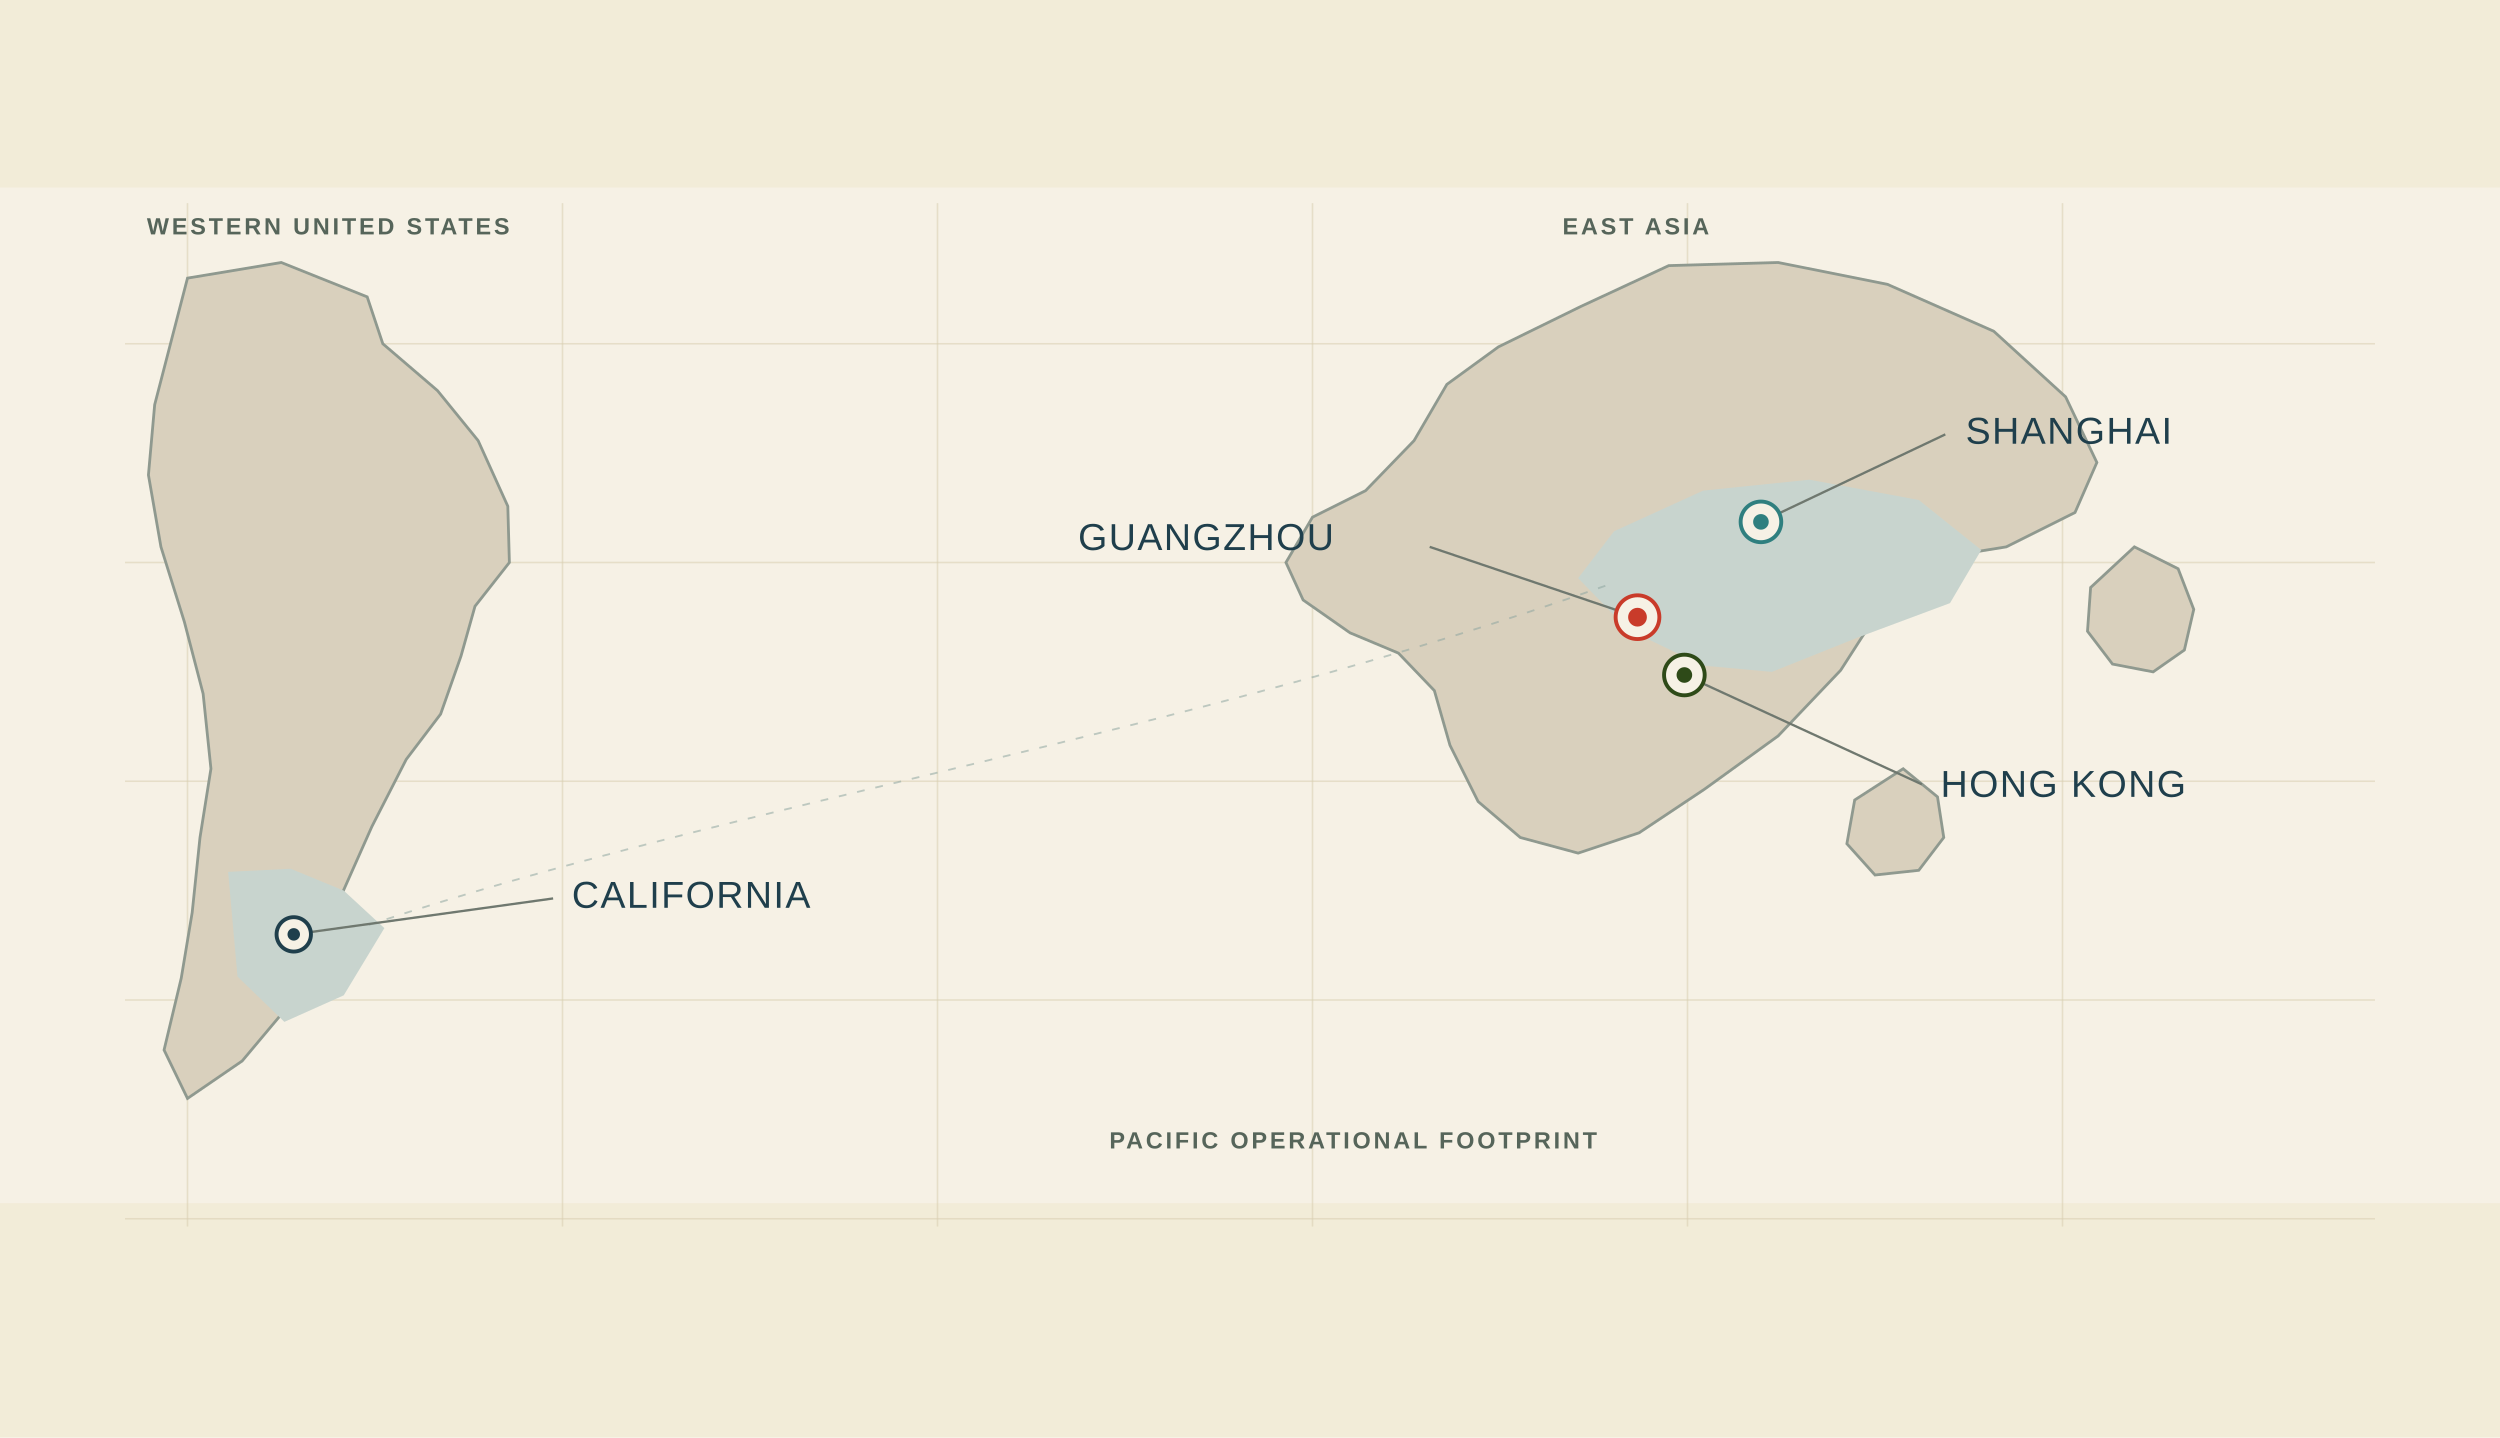
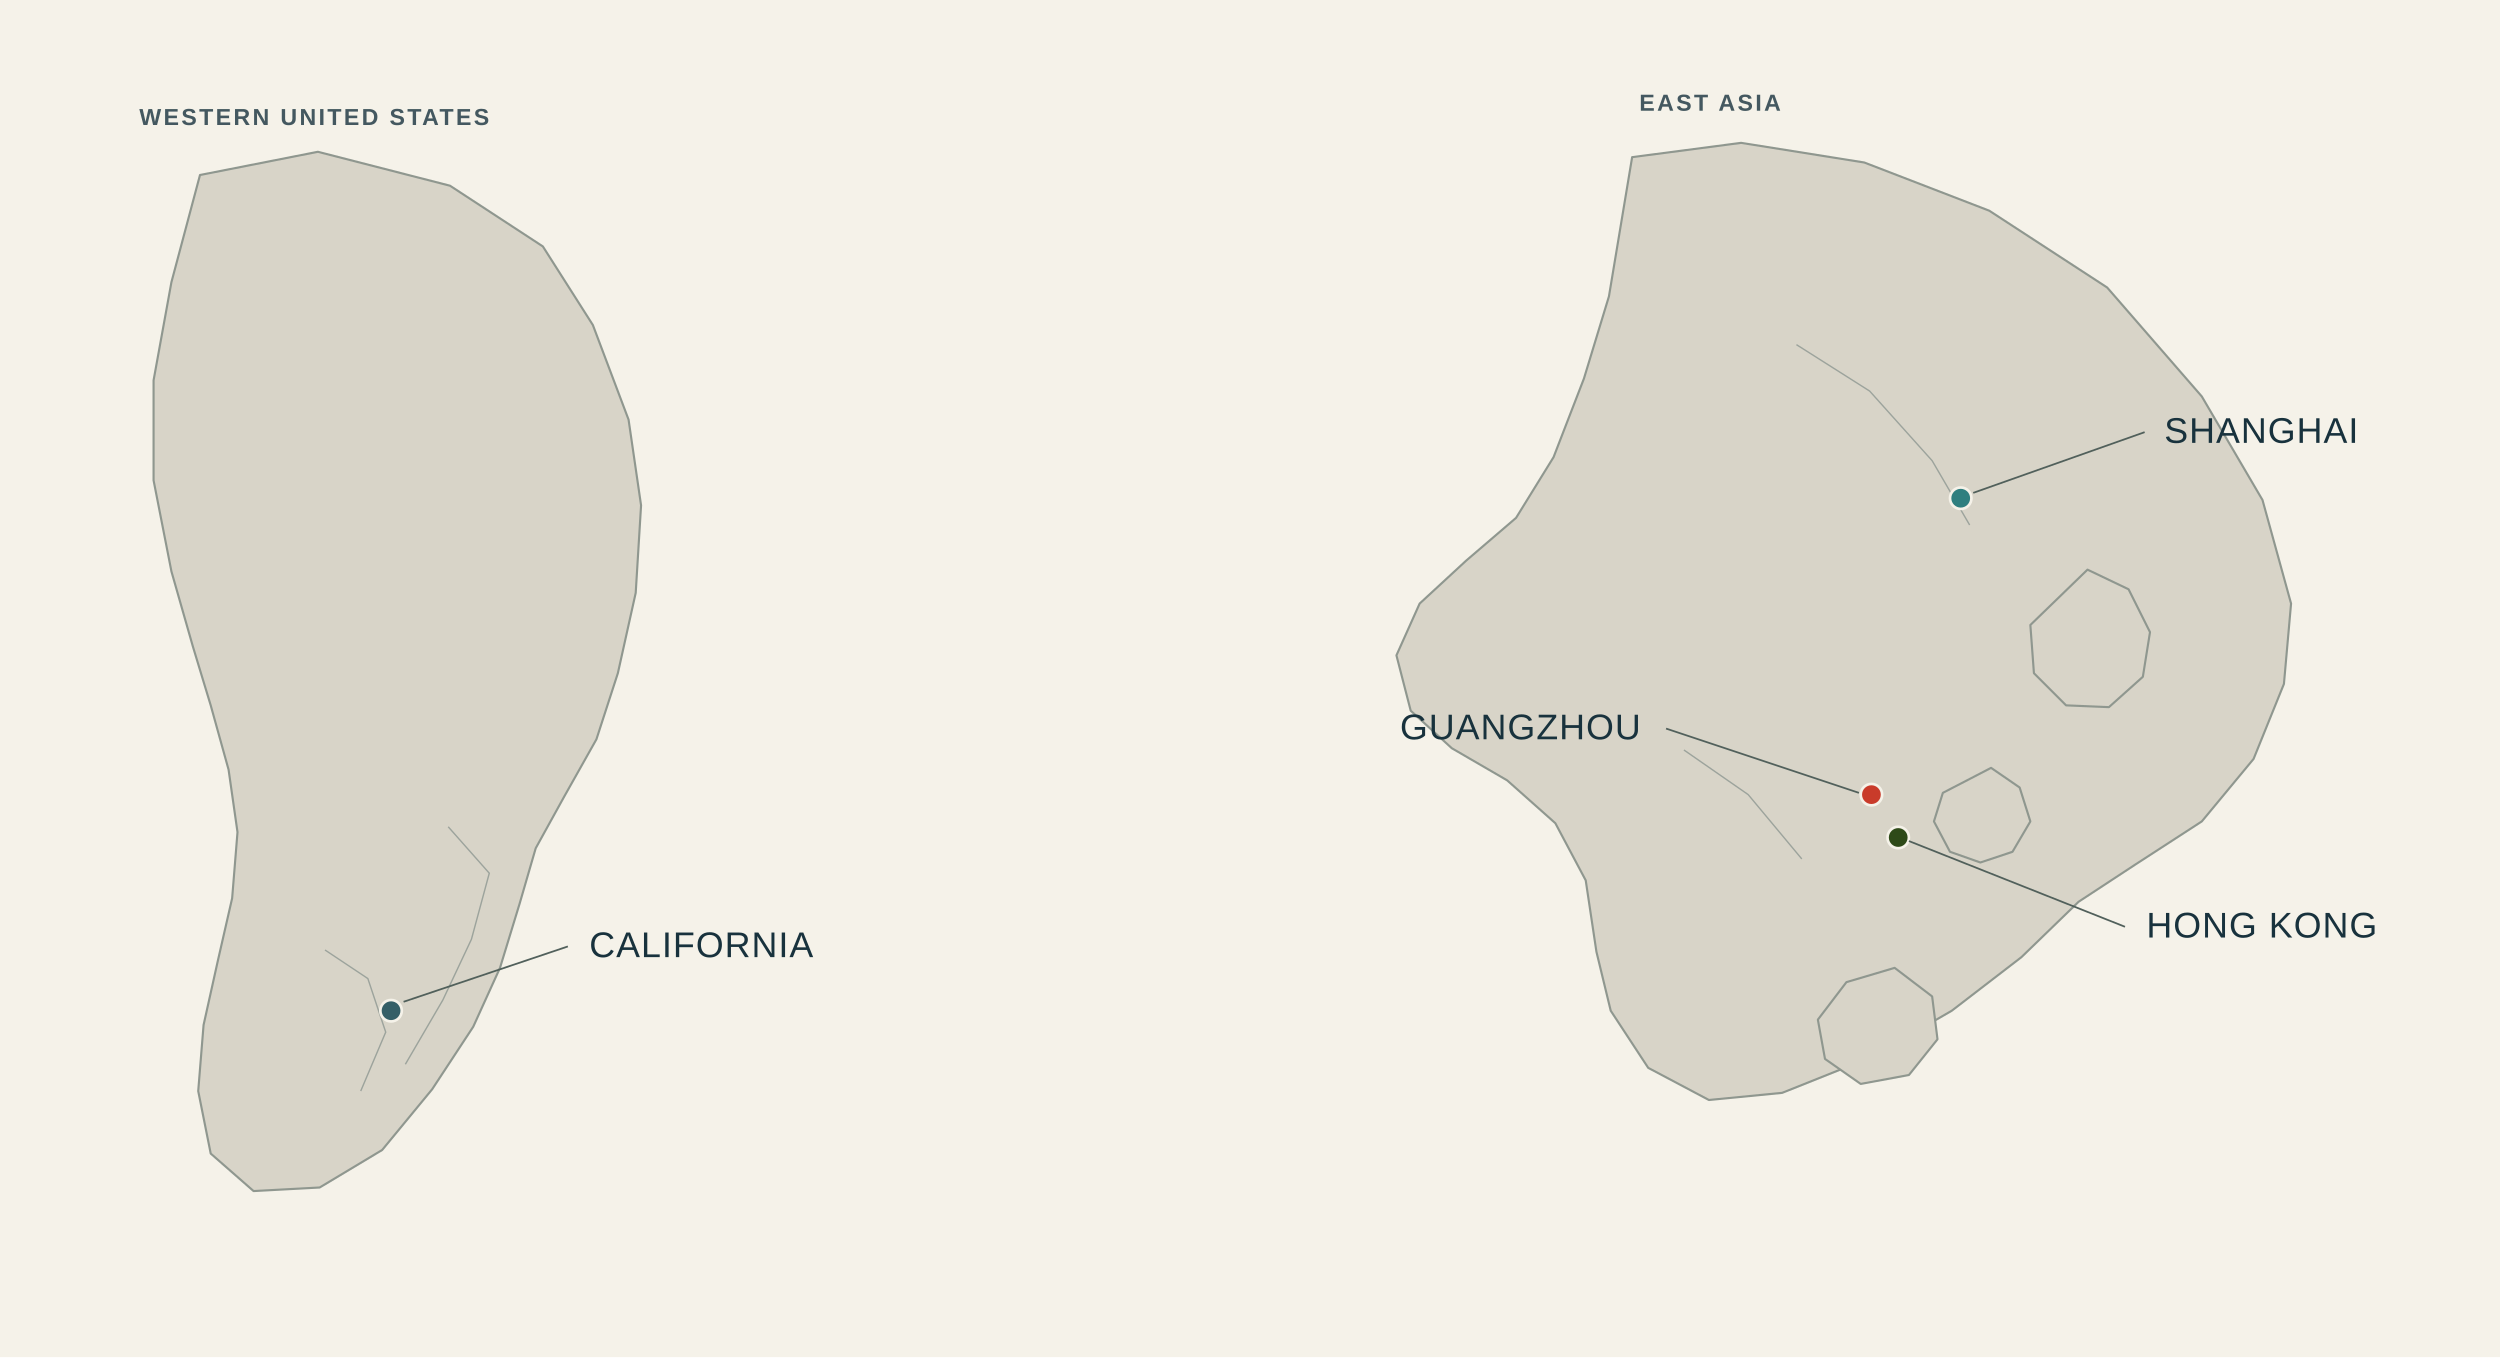
- <svg xmlns="http://www.w3.org/2000/svg" viewBox="0 0 1600 920" role="img" aria-labelledby="mapTitle mapDesc">
+ <svg xmlns="http://www.w3.org/2000/svg" viewBox="0 0 1400 760" role="img" aria-labelledby="mapTitle mapDesc">
  <defs>
    <style>
-       .water { fill: #f6f1e5; }
-       .paper-band { fill: #f2ecd8; }
-       .grid { stroke: #d8ceb0; stroke-width: 1; opacity: 0.55; }
-       .coast { fill: #d9d0bd; stroke: #8f998f; stroke-width: 1.8; }
-       .region-accent { fill: #c8d4ce; }
-       .marker-ring { fill: #f6f1e5; stroke-width: 2.5; }
-       .marker-core { stroke: #f6f1e5; stroke-width: 2; }
-       .callout { stroke: #6f786f; stroke-width: 1.5; }
+       .ocean {
+         fill: #f5f2e9;
+       }
+       .land {
+         fill: #d8d4c8;
+         stroke: #8f978f;
+         stroke-width: 1.2;
+         stroke-linejoin: round;
+       }
+       .coast-detail {
+         fill: none;
+         stroke: #9ca39c;
+         stroke-width: 0.8;
+       }
+       .marker {
+         fill: #1f3f4c;
+         stroke: #f5f2e9;
+         stroke-width: 1.5;
+       }
+       .marker-gz { fill: #c93b2a; }
+       .marker-sh { fill: #2f7f7f; }
+       .marker-hk { fill: #2e4a18; }
+       .marker-ca { fill: #355f67; }
+       .label,
+       .region {
+         font-family: "DIN 2014", "DIN2014", "DIN Alternate", "Arial Narrow", Arial, sans-serif;
+         fill: #18323d;
+       }
      .label {
-         font-family: "DIN 2014", "DIN2014", "DIN Alternate", "Arial Narrow", Arial, sans-serif;
-         font-size: 24px;
+         font-size: 20px;
        font-weight: 500;
-         letter-spacing: 0.04em;
-         fill: #1f3f4c;
+         letter-spacing: 0.03em;
      }
-       .label-secondary {
-         font-family: "DIN 2014", "DIN2014", "DIN Alternate", "Arial Narrow", Arial, sans-serif;
-         font-size: 18px;
-         font-weight: 500;
-         letter-spacing: 0.05em;
-         fill: #2e4a18;
+       .region {
+         font-size: 13px;
+         font-weight: 600;
+         letter-spacing: 0.1em;
+         opacity: 0.8;
      }
-       .small-cap {
-         font-family: "DIN 2014", "DIN2014", "DIN Alternate", "Arial Narrow", Arial, sans-serif;
-         font-size: 15px;
-         font-weight: 600;
-         letter-spacing: 0.12em;
-         fill: #56655a;
+       .leader {
+         stroke: #51605b;
+         stroke-width: 1;
+         fill: none;
      }
-       .route { stroke: #8ea5a0; stroke-width: 1.2; stroke-dasharray: 5 7; fill: none; opacity: 0.55; }
    </style>
  </defs>
-   <rect class="water" x="0" y="0" width="1600" height="920" />
-   <rect class="paper-band" x="0" y="0" width="1600" height="120" />
-   <rect class="paper-band" x="0" y="770" width="1600" height="150" />
-   <g aria-hidden="true">
-     <line class="grid" x1="120" y1="130" x2="120" y2="785" />
-     <line class="grid" x1="360" y1="130" x2="360" y2="785" />
-     <line class="grid" x1="600" y1="130" x2="600" y2="785" />
-     <line class="grid" x1="840" y1="130" x2="840" y2="785" />
-     <line class="grid" x1="1080" y1="130" x2="1080" y2="785" />
-     <line class="grid" x1="1320" y1="130" x2="1320" y2="785" />
-     <line class="grid" x1="80" y1="220" x2="1520" y2="220" />
-     <line class="grid" x1="80" y1="360" x2="1520" y2="360" />
-     <line class="grid" x1="80" y1="500" x2="1520" y2="500" />
-     <line class="grid" x1="80" y1="640" x2="1520" y2="640" />
-     <line class="grid" x1="80" y1="780" x2="1520" y2="780" />
-   </g>
-   <g aria-label="Western North America">
-     <path class="coast" d="M120 178 L180 168 L235 190 L245 220 L280 250 L306 282 L325 324 L326 360 L304 388 L295 420 L282 457 L260 486 L238 529 L218 574 L201 614 L181 648 L155 679 L120 703 L105 672 L116 626 L123 584 L128 536 L135 492 L130 444 L118 398 L103 350 L95 304 L99 259 Z" />
-     <path class="region-accent" d="M146 558 L186 556 L220 570 L246 594 L220 637 L182 654 L152 625 Z" />
-     <text class="small-cap" x="94" y="150">WESTERN UNITED STATES</text>
-   </g>
-   <g aria-label="East Asia">
-     <path class="coast" d="M1012 196 L1068 170 L1138 168 L1208 182 L1276 212 L1322 254 L1342 296 L1328 328 L1284 350 L1234 358 L1205 387 L1178 429 L1138 471 L1091 505 L1049 533 L1010 546 L973 536 L946 513 L928 477 L918 442 L895 418 L864 405 L834 384 L823 360 L840 331 L874 314 L905 282 L926 246 L959 222 Z" />
-     <path class="coast" d="M1366 350 L1394 364 L1404 390 L1398 416 L1378 430 L1352 425 L1336 404 L1338 376 Z" />
-     <path class="coast" d="M1218 492 L1240 510 L1244 536 L1228 557 L1200 560 L1182 540 L1187 512 Z" />
-     <path class="region-accent" d="M1033 340 L1090 314 L1158 307 L1228 320 L1268 352 L1248 386 L1189 408 L1134 430 L1090 426 L1042 403 L1010 370 Z" />
-     <text class="small-cap" x="1000" y="150">EAST ASIA</text>
-   </g>
-   <path class="route" d="M236 592 C 470 514, 760 470, 1030 374" />
-   <g aria-label="Location markers">
-     <line class="callout" x1="1048" y1="395" x2="915" y2="350" />
-     <circle class="marker-ring" cx="1048" cy="395" r="14" stroke="#c93b2a" />
-     <circle class="marker-core" cx="1048" cy="395" r="7" fill="#c93b2a" />
-     <text class="label" x="690" y="352">GUANGZHOU</text>
-     <line class="callout" x1="1127" y1="334" x2="1245" y2="278" />
-     <circle class="marker-ring" cx="1127" cy="334" r="13" stroke="#2f7f7f" />
-     <circle class="marker-core" cx="1127" cy="334" r="6" fill="#2f7f7f" />
-     <text class="label" x="1258" y="284">SHANGHAI</text>
-     <line class="callout" x1="1078" y1="432" x2="1230" y2="502" />
-     <circle class="marker-ring" cx="1078" cy="432" r="13" stroke="#2e4a18" />
-     <circle class="marker-core" cx="1078" cy="432" r="6" fill="#2e4a18" />
-     <text class="label" x="1242" y="510">HONG KONG</text>
-     <line class="callout" x1="188" y1="598" x2="354" y2="575" />
-     <circle class="marker-ring" cx="188" cy="598" r="11" stroke="#1f3f4c" />
-     <circle class="marker-core" cx="188" cy="598" r="5" fill="#1f3f4c" />
-     <text class="label" x="366" y="581">CALIFORNIA</text>
-   </g>
-   <text class="small-cap" x="710" y="735">PACIFIC OPERATIONAL FOOTPRINT</text>
+   <rect class="ocean" x="0" y="0" width="1400" height="760" />
+   <path class="land" d="M112 98     L178 85 L252 104 L304 138 L332 182 L352 235 L359 283 L356 332 L346 377 L334 414     L316 446 L300 475 L291 506 L280 542 L265 575 L242 610 L214 644 L179 665 L142 667     L118 646 L111 611 L114 574 L122 538 L130 503 L133 466 L128 431 L118 395 L108 362     L96 320 L86 269 L86 213 L96 158 Z" />
+   <path class="coast-detail" d="M251 463 L274 489 L264 526 L248 560 L227 596" />
+   <path class="coast-detail" d="M182 532 L206 548 L216 578 L202 611" />
+   <path class="land" d="M914 88     L975 80 L1044 91 L1114 118 L1180 161 L1233 222 L1267 280 L1283 338 L1279 383 L1262 425     L1233 460 L1196 484 L1164 505 L1132 536 L1093 566 L1048 592 L998 612 L957 616 L923 598     L902 566 L894 533 L888 493 L871 461 L844 437 L813 419 L790 398 L782 367 L795 338 L821 314     L849 290 L870 256 L887 212 L901 166 Z" />
+   <path class="land" d="M1169 319 L1192 330 L1204 354 L1200 379 L1181 396 L1157 395 L1139 377 L1137 350 Z" />
+   <path class="land" d="M1115 430 L1131 441 L1137 460 L1127 477 L1109 483 L1092 477 L1083 460 L1088 444 Z" />
+   <path class="land" d="M1061 542 L1082 558 L1085 582 L1069 602 L1042 607 L1022 593 L1018 571 L1034 550 Z" />
+   <path class="coast-detail" d="M1006 193 L1047 219 L1082 258 L1103 294" />
+   <path class="coast-detail" d="M943 420 L979 445 L1009 481" />
+   <text class="region" x="78" y="70">WESTERN UNITED STATES</text>
+   <text class="region" x="918" y="62">EAST ASIA</text>
+   <circle class="marker marker-ca" cx="219" cy="566" r="6" />
+   <line class="leader" x1="226" y1="561" x2="318" y2="530" />
+   <text class="label" x="330" y="536">CALIFORNIA</text>
+   <circle class="marker marker-sh" cx="1098" cy="279" r="6" />
+   <line class="leader" x1="1105" y1="276" x2="1201" y2="242" />
+   <text class="label" x="1212" y="248">SHANGHAI</text>
+   <circle class="marker marker-gz" cx="1048" cy="445" r="6" />
+   <line class="leader" x1="1041" y1="444" x2="933" y2="408" />
+   <text class="label" x="784" y="414">GUANGZHOU</text>
+   <circle class="marker marker-hk" cx="1063" cy="469" r="6" />
+   <line class="leader" x1="1069" y1="471" x2="1190" y2="519" />
+   <text class="label" x="1202" y="525">HONG KONG</text>
</svg>
